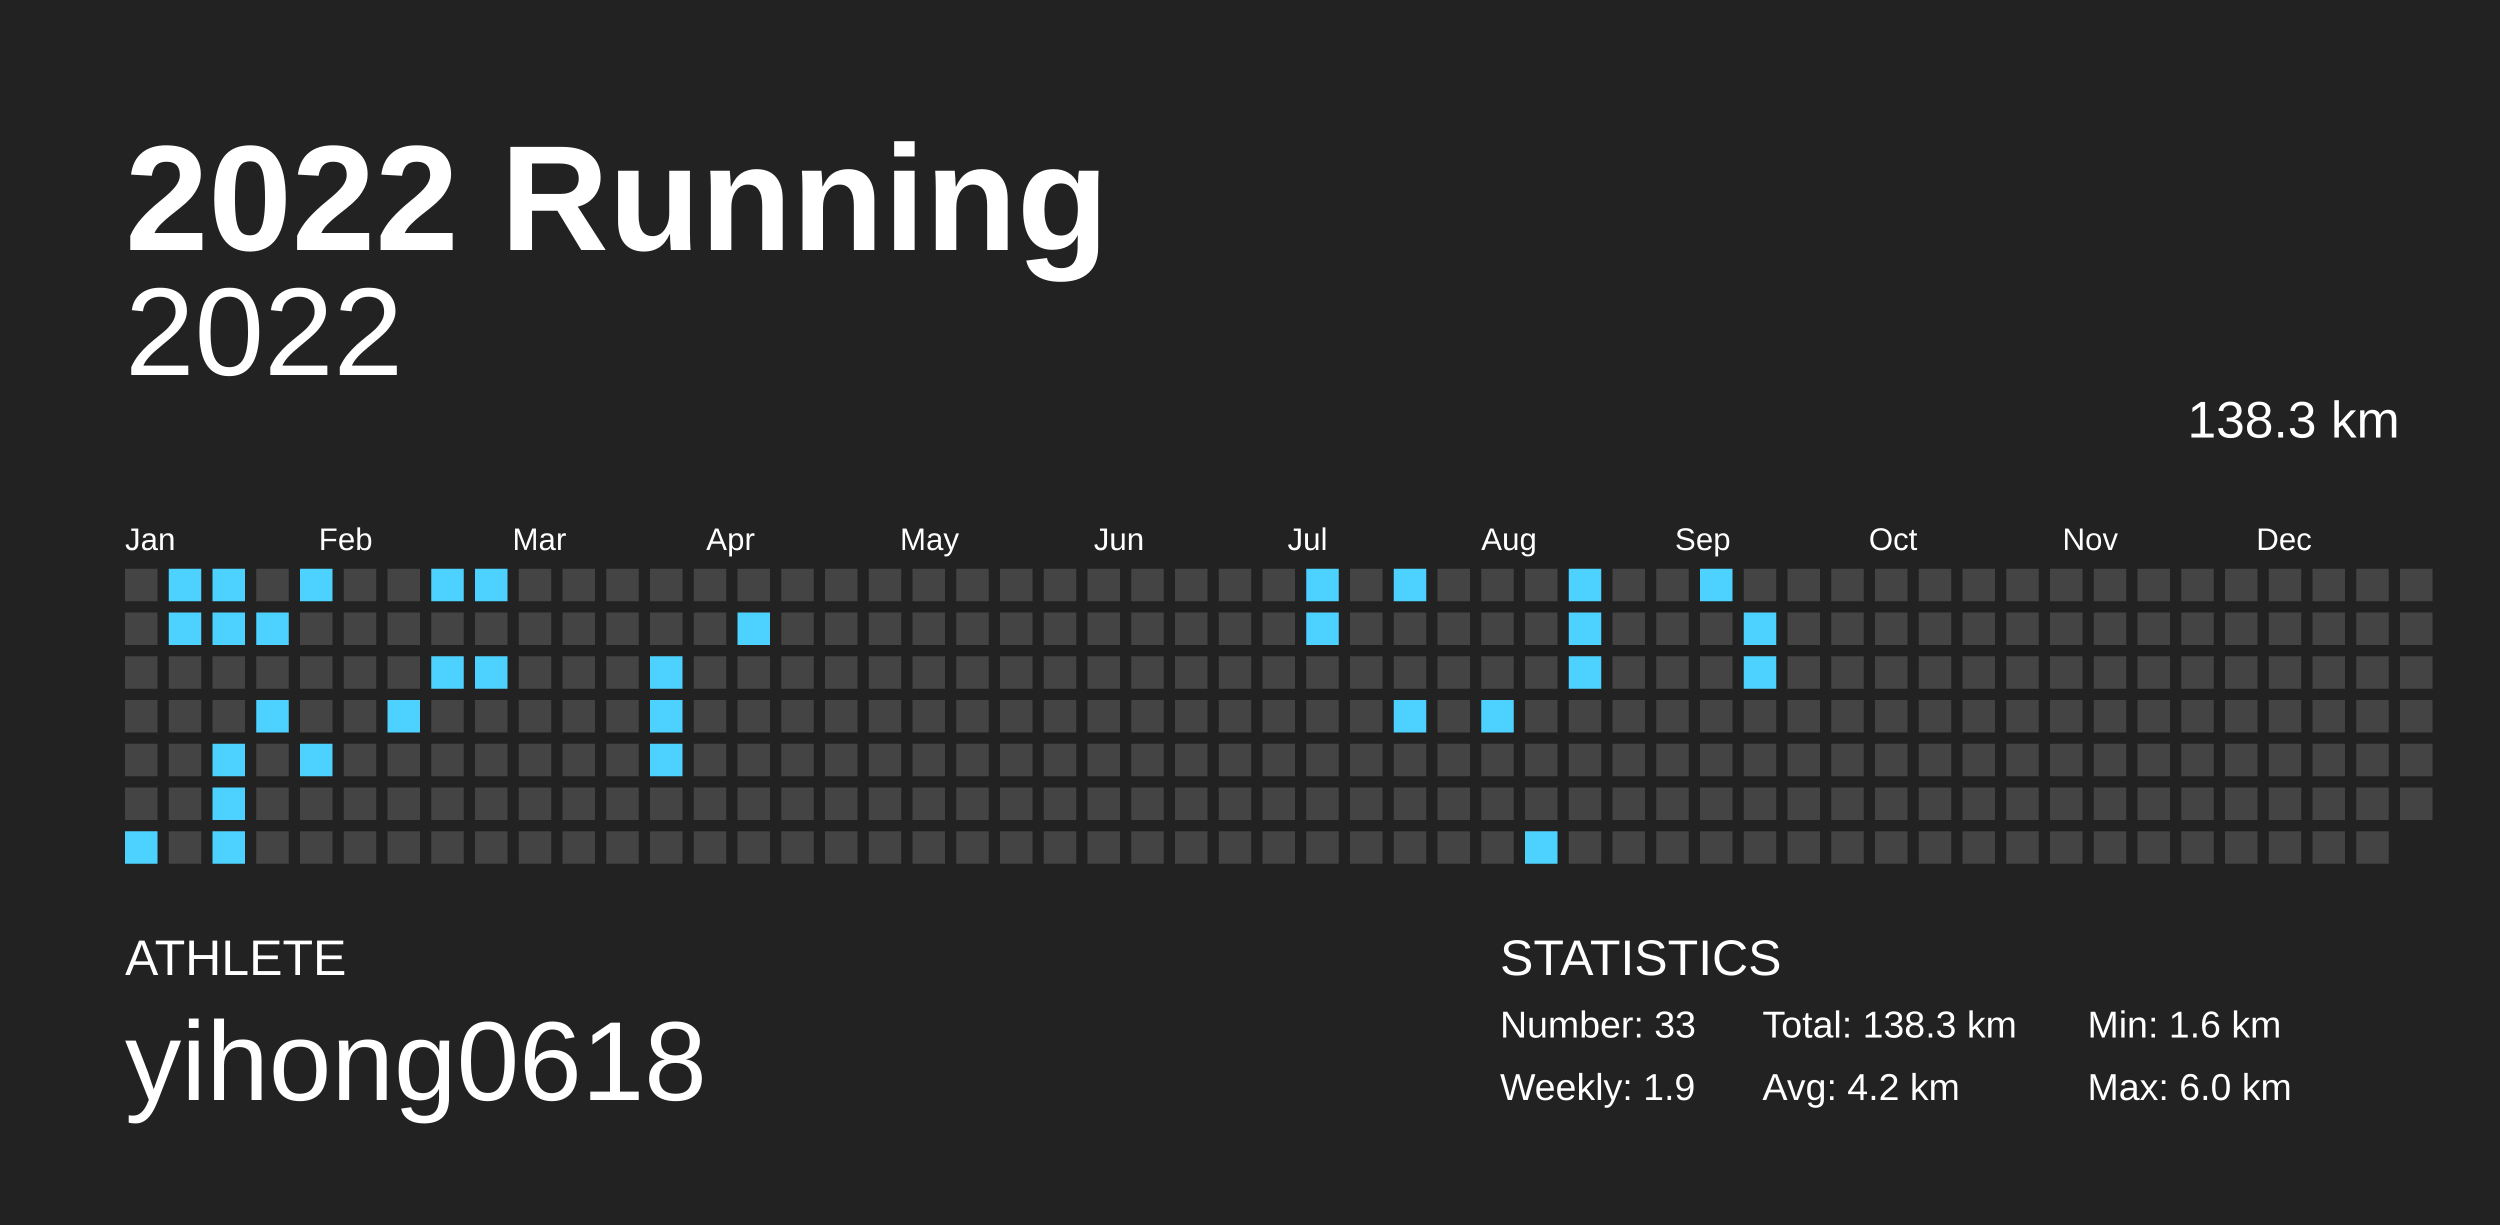
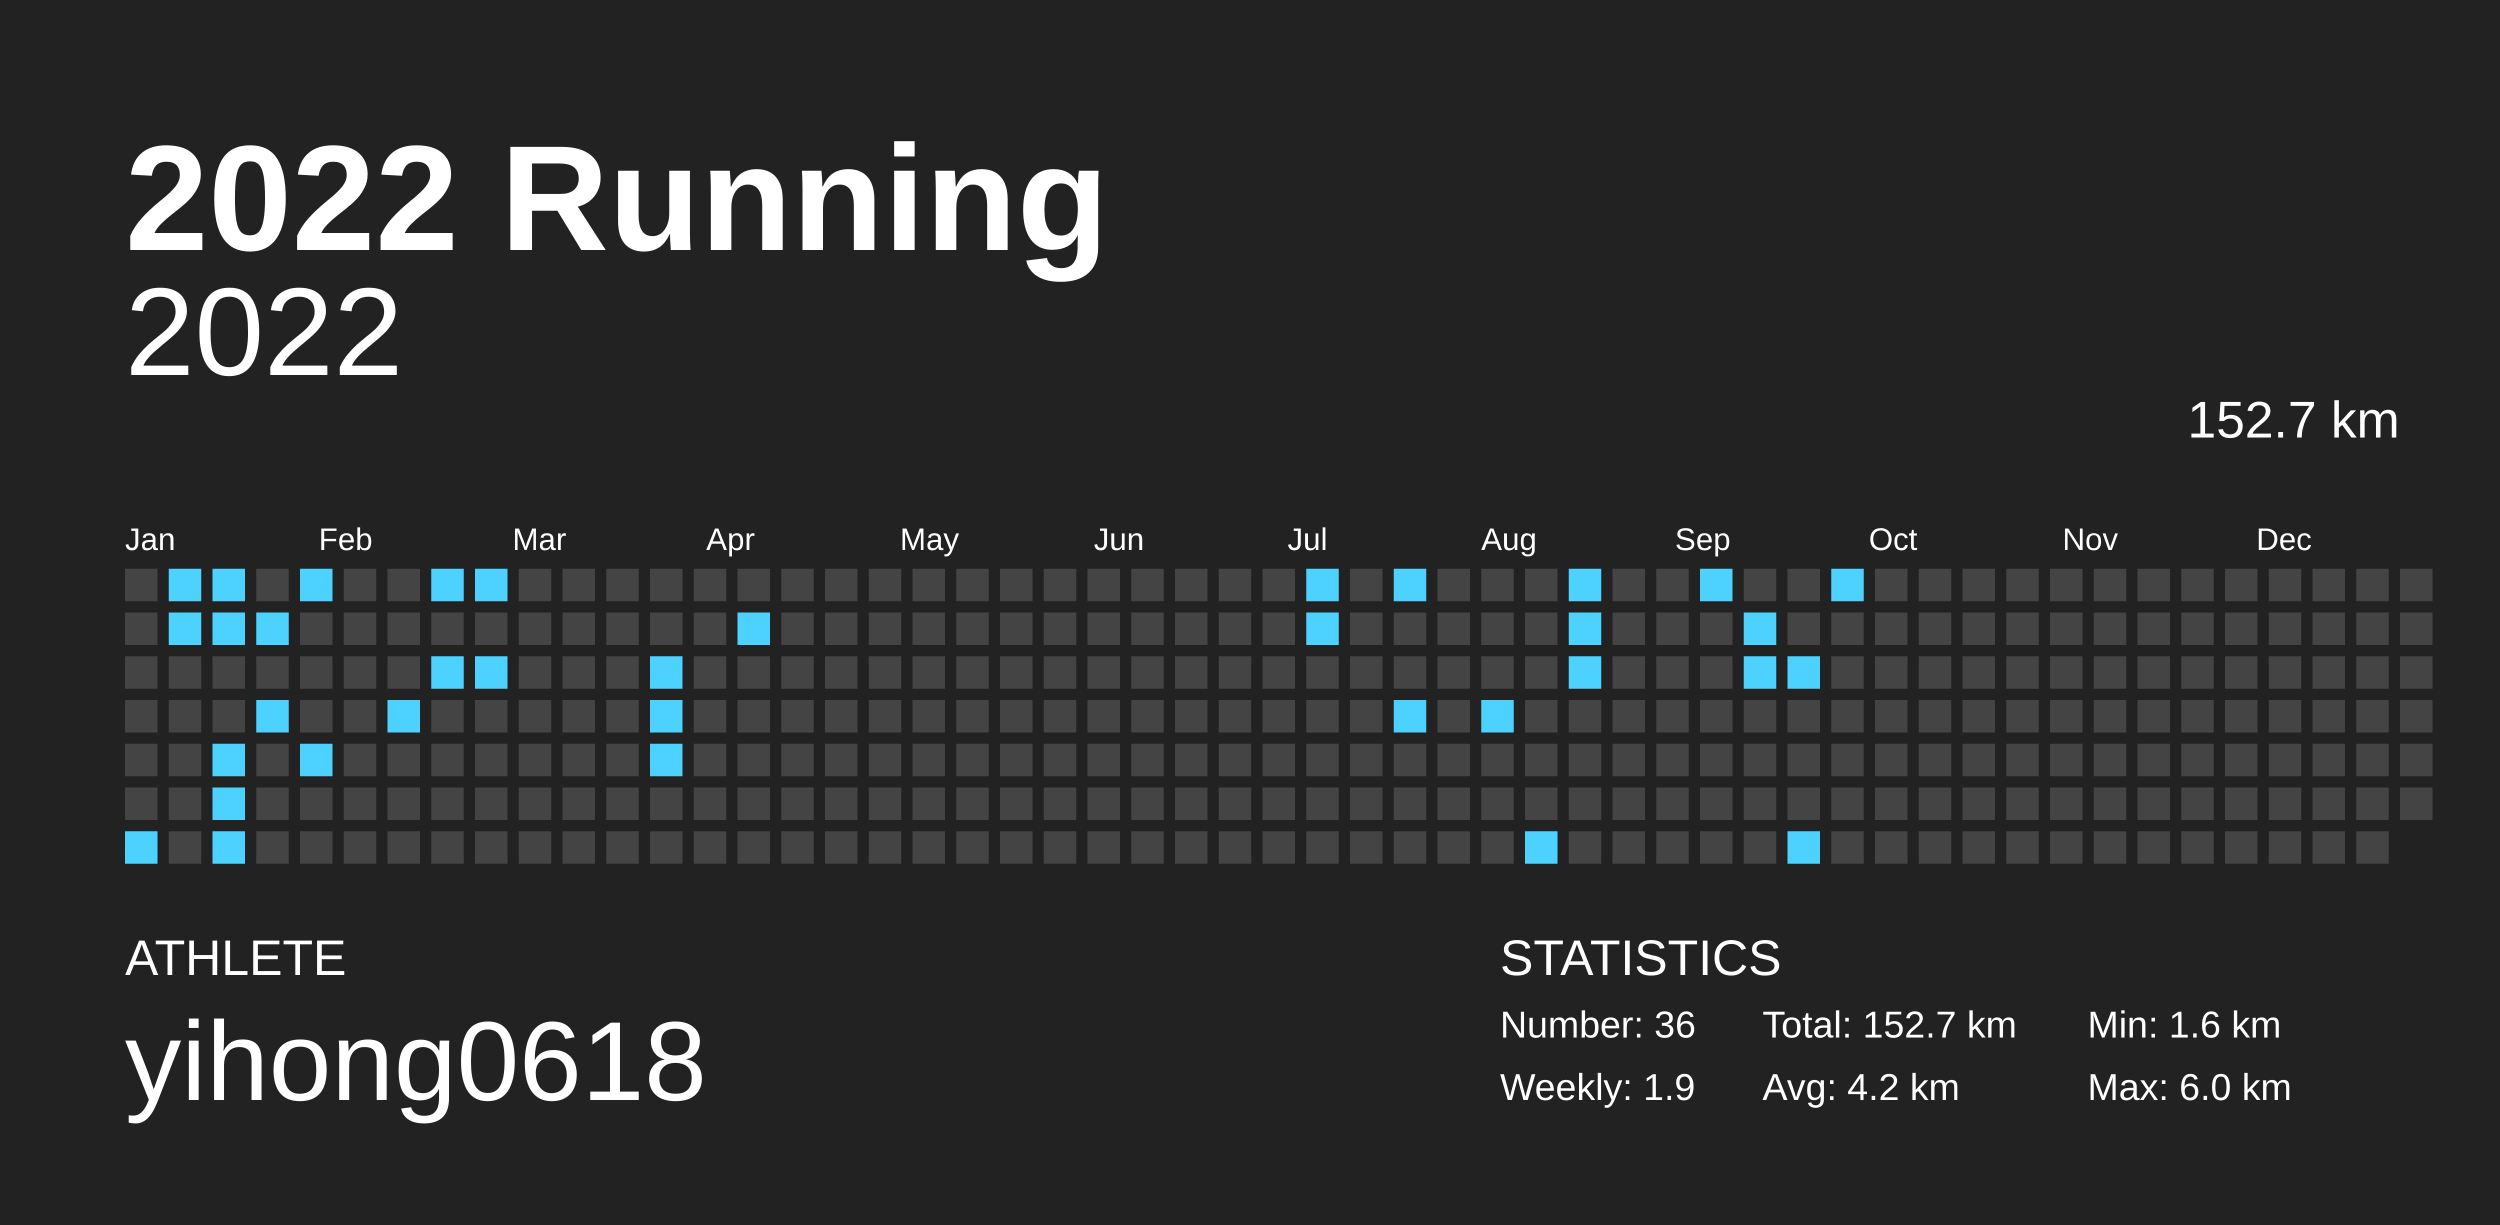
<svg xmlns="http://www.w3.org/2000/svg" baseProfile="full" height="98mm" version="1.1" viewBox="0,0,200,98" width="200mm">
  <defs />
  <rect fill="#222222" height="98" width="200" x="0" y="0" />
  <text fill="#FFFFFF" style="font-size:12px; font-family:Arial; font-weight:bold;" x="10" y="20">2022 Running</text>
  <text fill="#FFFFFF" style="font-size:4px; font-family:Arial" x="10" y="78">ATHLETE</text>
  <text fill="#FFFFFF" style="font-size:9px; font-family:Arial" x="10" y="88">yihong0618</text>
  <text fill="#FFFFFF" style="font-size:4px; font-family:Arial" x="120" y="78">STATISTICS</text>
-   <text fill="#FFFFFF" style="font-size:3px; font-family:Arial" x="120" y="83">Number: 33</text>
+   <text fill="#FFFFFF" style="font-size:3px; font-family:Arial" x="120" y="83">Number: 36</text>
  <text fill="#FFFFFF" style="font-size:3px; font-family:Arial" x="120" y="88">Weekly: 1.9</text>
-   <text fill="#FFFFFF" style="font-size:3px; font-family:Arial" x="141" y="83">Total: 138.3 km</text>
+   <text fill="#FFFFFF" style="font-size:3px; font-family:Arial" x="141" y="83">Total: 152.7 km</text>
  <text fill="#FFFFFF" style="font-size:3px; font-family:Arial" x="141" y="88">Avg: 4.2 km</text>
  <text fill="#FFFFFF" style="font-size:3px; font-family:Arial" x="167" y="83">Min: 1.6 km</text>
  <text fill="#FFFFFF" style="font-size:3px; font-family:Arial" x="167" y="88">Max: 6.0 km</text>
  <text alignment-baseline="hanging" fill="#FFFFFF" style="font-size:10.0px; font-family:Arial;" x="10" y="30">2022</text>
-   <text alignment-baseline="hanging" fill="#FFFFFF" style="font-size:4.125px; font-family:Arial;" x="175" y="35">138.3 km</text>
+   <text alignment-baseline="hanging" fill="#FFFFFF" style="font-size:4.125px; font-family:Arial;" x="175" y="35">152.7 km</text>
  <text fill="#FFFFFF" style="font-size:2.5px; font-family:Arial" x="10.0" y="44">Jan</text>
  <text fill="#FFFFFF" style="font-size:2.5px; font-family:Arial" x="25.5" y="44">Feb</text>
  <text fill="#FFFFFF" style="font-size:2.5px; font-family:Arial" x="41.0" y="44">Mar</text>
  <text fill="#FFFFFF" style="font-size:2.5px; font-family:Arial" x="56.5" y="44">Apr</text>
  <text fill="#FFFFFF" style="font-size:2.5px; font-family:Arial" x="72.0" y="44">May</text>
  <text fill="#FFFFFF" style="font-size:2.5px; font-family:Arial" x="87.5" y="44">Jun</text>
  <text fill="#FFFFFF" style="font-size:2.5px; font-family:Arial" x="103.0" y="44">Jul</text>
  <text fill="#FFFFFF" style="font-size:2.5px; font-family:Arial" x="118.5" y="44">Aug</text>
  <text fill="#FFFFFF" style="font-size:2.5px; font-family:Arial" x="134.0" y="44">Sep</text>
  <text fill="#FFFFFF" style="font-size:2.5px; font-family:Arial" x="149.5" y="44">Oct</text>
  <text fill="#FFFFFF" style="font-size:2.5px; font-family:Arial" x="165.0" y="44">Nov</text>
  <text fill="#FFFFFF" style="font-size:2.5px; font-family:Arial" x="180.5" y="44">Dec</text>
  <rect fill="#444444" height="2.6" width="2.6" x="10.0" y="45.5" />
  <rect fill="#444444" height="2.6" width="2.6" x="10.0" y="49.0" />
  <rect fill="#444444" height="2.6" width="2.6" x="10.0" y="52.5" />
  <rect fill="#444444" height="2.6" width="2.6" x="10.0" y="56.0" />
  <rect fill="#444444" height="2.6" width="2.6" x="10.0" y="59.5" />
  <rect fill="#444444" height="2.6" width="2.6" x="10.0" y="63.0" />
  <rect fill="#4dd2ff" height="2.6" width="2.6" x="10.0" y="66.5" />
  <rect fill="#4dd2ff" height="2.6" width="2.6" x="13.5" y="45.5" />
  <rect fill="#4dd2ff" height="2.6" width="2.6" x="13.5" y="49.0" />
  <rect fill="#444444" height="2.6" width="2.6" x="13.5" y="52.5" />
  <rect fill="#444444" height="2.6" width="2.6" x="13.5" y="56.0" />
  <rect fill="#444444" height="2.6" width="2.6" x="13.5" y="59.5" />
  <rect fill="#444444" height="2.6" width="2.6" x="13.5" y="63.0" />
  <rect fill="#444444" height="2.6" width="2.6" x="13.5" y="66.5" />
  <rect fill="#4dd2ff" height="2.6" width="2.6" x="17.0" y="45.5" />
  <rect fill="#4dd2ff" height="2.6" width="2.6" x="17.0" y="49.0" />
  <rect fill="#444444" height="2.6" width="2.6" x="17.0" y="52.5" />
  <rect fill="#444444" height="2.6" width="2.6" x="17.0" y="56.0" />
  <rect fill="#4dd2ff" height="2.6" width="2.6" x="17.0" y="59.5" />
  <rect fill="#4dd2ff" height="2.6" width="2.6" x="17.0" y="63.0" />
  <rect fill="#4dd2ff" height="2.6" width="2.6" x="17.0" y="66.5" />
  <rect fill="#444444" height="2.6" width="2.6" x="20.5" y="45.5" />
  <rect fill="#4dd2ff" height="2.6" width="2.6" x="20.5" y="49.0" />
  <rect fill="#444444" height="2.6" width="2.6" x="20.5" y="52.5" />
  <rect fill="#4dd2ff" height="2.6" width="2.6" x="20.5" y="56.0" />
  <rect fill="#444444" height="2.6" width="2.6" x="20.5" y="59.5" />
  <rect fill="#444444" height="2.6" width="2.6" x="20.5" y="63.0" />
  <rect fill="#444444" height="2.6" width="2.6" x="20.5" y="66.5" />
  <rect fill="#4dd2ff" height="2.6" width="2.6" x="24.0" y="45.5" />
  <rect fill="#444444" height="2.6" width="2.6" x="24.0" y="49.0" />
  <rect fill="#444444" height="2.6" width="2.6" x="24.0" y="52.5" />
  <rect fill="#444444" height="2.6" width="2.6" x="24.0" y="56.0" />
  <rect fill="#4dd2ff" height="2.6" width="2.6" x="24.0" y="59.5" />
  <rect fill="#444444" height="2.6" width="2.6" x="24.0" y="63.0" />
  <rect fill="#444444" height="2.6" width="2.6" x="24.0" y="66.5" />
  <rect fill="#444444" height="2.6" width="2.6" x="27.5" y="45.5" />
  <rect fill="#444444" height="2.6" width="2.6" x="27.5" y="49.0" />
  <rect fill="#444444" height="2.6" width="2.6" x="27.5" y="52.5" />
  <rect fill="#444444" height="2.6" width="2.6" x="27.5" y="56.0" />
  <rect fill="#444444" height="2.6" width="2.6" x="27.5" y="59.5" />
  <rect fill="#444444" height="2.6" width="2.6" x="27.5" y="63.0" />
  <rect fill="#444444" height="2.6" width="2.6" x="27.5" y="66.5" />
  <rect fill="#444444" height="2.6" width="2.6" x="31.0" y="45.5" />
  <rect fill="#444444" height="2.6" width="2.6" x="31.0" y="49.0" />
  <rect fill="#444444" height="2.6" width="2.6" x="31.0" y="52.5" />
  <rect fill="#4dd2ff" height="2.6" width="2.6" x="31.0" y="56.0" />
  <rect fill="#444444" height="2.6" width="2.6" x="31.0" y="59.5" />
  <rect fill="#444444" height="2.6" width="2.6" x="31.0" y="63.0" />
  <rect fill="#444444" height="2.6" width="2.6" x="31.0" y="66.5" />
  <rect fill="#4dd2ff" height="2.6" width="2.6" x="34.5" y="45.5" />
  <rect fill="#444444" height="2.6" width="2.6" x="34.5" y="49.0" />
  <rect fill="#4dd2ff" height="2.6" width="2.6" x="34.5" y="52.5" />
  <rect fill="#444444" height="2.6" width="2.6" x="34.5" y="56.0" />
  <rect fill="#444444" height="2.6" width="2.6" x="34.5" y="59.5" />
  <rect fill="#444444" height="2.6" width="2.6" x="34.5" y="63.0" />
  <rect fill="#444444" height="2.6" width="2.6" x="34.5" y="66.5" />
  <rect fill="#4dd2ff" height="2.6" width="2.6" x="38.0" y="45.5" />
  <rect fill="#444444" height="2.6" width="2.6" x="38.0" y="49.0" />
  <rect fill="#4dd2ff" height="2.6" width="2.6" x="38.0" y="52.5" />
  <rect fill="#444444" height="2.6" width="2.6" x="38.0" y="56.0" />
  <rect fill="#444444" height="2.6" width="2.6" x="38.0" y="59.5" />
  <rect fill="#444444" height="2.6" width="2.6" x="38.0" y="63.0" />
  <rect fill="#444444" height="2.6" width="2.6" x="38.0" y="66.5" />
  <rect fill="#444444" height="2.6" width="2.6" x="41.5" y="45.5" />
  <rect fill="#444444" height="2.6" width="2.6" x="41.5" y="49.0" />
  <rect fill="#444444" height="2.6" width="2.6" x="41.5" y="52.5" />
  <rect fill="#444444" height="2.6" width="2.6" x="41.5" y="56.0" />
  <rect fill="#444444" height="2.6" width="2.6" x="41.5" y="59.5" />
  <rect fill="#444444" height="2.6" width="2.6" x="41.5" y="63.0" />
  <rect fill="#444444" height="2.6" width="2.6" x="41.5" y="66.5" />
  <rect fill="#444444" height="2.6" width="2.6" x="45.0" y="45.5" />
  <rect fill="#444444" height="2.6" width="2.6" x="45.0" y="49.0" />
  <rect fill="#444444" height="2.6" width="2.6" x="45.0" y="52.5" />
  <rect fill="#444444" height="2.6" width="2.6" x="45.0" y="56.0" />
  <rect fill="#444444" height="2.6" width="2.6" x="45.0" y="59.5" />
  <rect fill="#444444" height="2.6" width="2.6" x="45.0" y="63.0" />
  <rect fill="#444444" height="2.6" width="2.6" x="45.0" y="66.5" />
  <rect fill="#444444" height="2.6" width="2.6" x="48.5" y="45.5" />
  <rect fill="#444444" height="2.6" width="2.6" x="48.5" y="49.0" />
  <rect fill="#444444" height="2.6" width="2.6" x="48.5" y="52.5" />
  <rect fill="#444444" height="2.6" width="2.6" x="48.5" y="56.0" />
  <rect fill="#444444" height="2.6" width="2.6" x="48.5" y="59.5" />
  <rect fill="#444444" height="2.6" width="2.6" x="48.5" y="63.0" />
  <rect fill="#444444" height="2.6" width="2.6" x="48.5" y="66.5" />
  <rect fill="#444444" height="2.6" width="2.6" x="52.0" y="45.5" />
  <rect fill="#444444" height="2.6" width="2.6" x="52.0" y="49.0" />
  <rect fill="#4dd2ff" height="2.6" width="2.6" x="52.0" y="52.5" />
  <rect fill="#4dd2ff" height="2.6" width="2.6" x="52.0" y="56.0" />
  <rect fill="#4dd2ff" height="2.6" width="2.6" x="52.0" y="59.5" />
  <rect fill="#444444" height="2.6" width="2.6" x="52.0" y="63.0" />
  <rect fill="#444444" height="2.6" width="2.6" x="52.0" y="66.5" />
  <rect fill="#444444" height="2.6" width="2.6" x="55.5" y="45.5" />
  <rect fill="#444444" height="2.6" width="2.6" x="55.5" y="49.0" />
  <rect fill="#444444" height="2.6" width="2.6" x="55.5" y="52.5" />
  <rect fill="#444444" height="2.6" width="2.6" x="55.5" y="56.0" />
  <rect fill="#444444" height="2.6" width="2.6" x="55.5" y="59.5" />
  <rect fill="#444444" height="2.6" width="2.6" x="55.5" y="63.0" />
  <rect fill="#444444" height="2.6" width="2.6" x="55.5" y="66.5" />
  <rect fill="#444444" height="2.6" width="2.6" x="59.0" y="45.5" />
  <rect fill="#4dd2ff" height="2.6" width="2.6" x="59.0" y="49.0" />
  <rect fill="#444444" height="2.6" width="2.6" x="59.0" y="52.5" />
  <rect fill="#444444" height="2.6" width="2.6" x="59.0" y="56.0" />
  <rect fill="#444444" height="2.6" width="2.6" x="59.0" y="59.5" />
  <rect fill="#444444" height="2.6" width="2.6" x="59.0" y="63.0" />
  <rect fill="#444444" height="2.6" width="2.6" x="59.0" y="66.5" />
  <rect fill="#444444" height="2.6" width="2.6" x="62.5" y="45.5" />
  <rect fill="#444444" height="2.6" width="2.6" x="62.5" y="49.0" />
  <rect fill="#444444" height="2.6" width="2.6" x="62.5" y="52.5" />
  <rect fill="#444444" height="2.6" width="2.6" x="62.5" y="56.0" />
  <rect fill="#444444" height="2.6" width="2.6" x="62.5" y="59.5" />
  <rect fill="#444444" height="2.6" width="2.6" x="62.5" y="63.0" />
  <rect fill="#444444" height="2.6" width="2.6" x="62.5" y="66.5" />
  <rect fill="#444444" height="2.6" width="2.6" x="66.0" y="45.5" />
  <rect fill="#444444" height="2.6" width="2.6" x="66.0" y="49.0" />
  <rect fill="#444444" height="2.6" width="2.6" x="66.0" y="52.5" />
  <rect fill="#444444" height="2.6" width="2.6" x="66.0" y="56.0" />
  <rect fill="#444444" height="2.6" width="2.6" x="66.0" y="59.5" />
  <rect fill="#444444" height="2.6" width="2.6" x="66.0" y="63.0" />
  <rect fill="#444444" height="2.6" width="2.6" x="66.0" y="66.5" />
  <rect fill="#444444" height="2.6" width="2.6" x="69.5" y="45.5" />
  <rect fill="#444444" height="2.6" width="2.6" x="69.5" y="49.0" />
  <rect fill="#444444" height="2.6" width="2.6" x="69.5" y="52.5" />
  <rect fill="#444444" height="2.6" width="2.6" x="69.5" y="56.0" />
  <rect fill="#444444" height="2.6" width="2.6" x="69.5" y="59.5" />
  <rect fill="#444444" height="2.6" width="2.6" x="69.5" y="63.0" />
  <rect fill="#444444" height="2.6" width="2.6" x="69.5" y="66.5" />
  <rect fill="#444444" height="2.6" width="2.6" x="73.0" y="45.5" />
  <rect fill="#444444" height="2.6" width="2.6" x="73.0" y="49.0" />
  <rect fill="#444444" height="2.6" width="2.6" x="73.0" y="52.5" />
  <rect fill="#444444" height="2.6" width="2.6" x="73.0" y="56.0" />
  <rect fill="#444444" height="2.6" width="2.6" x="73.0" y="59.5" />
  <rect fill="#444444" height="2.6" width="2.6" x="73.0" y="63.0" />
  <rect fill="#444444" height="2.6" width="2.6" x="73.0" y="66.5" />
  <rect fill="#444444" height="2.6" width="2.6" x="76.5" y="45.5" />
  <rect fill="#444444" height="2.6" width="2.6" x="76.5" y="49.0" />
  <rect fill="#444444" height="2.6" width="2.6" x="76.5" y="52.5" />
  <rect fill="#444444" height="2.6" width="2.6" x="76.5" y="56.0" />
  <rect fill="#444444" height="2.6" width="2.6" x="76.5" y="59.5" />
  <rect fill="#444444" height="2.6" width="2.6" x="76.5" y="63.0" />
  <rect fill="#444444" height="2.6" width="2.6" x="76.5" y="66.5" />
  <rect fill="#444444" height="2.6" width="2.6" x="80.0" y="45.5" />
  <rect fill="#444444" height="2.6" width="2.6" x="80.0" y="49.0" />
  <rect fill="#444444" height="2.6" width="2.6" x="80.0" y="52.5" />
  <rect fill="#444444" height="2.6" width="2.6" x="80.0" y="56.0" />
  <rect fill="#444444" height="2.6" width="2.6" x="80.0" y="59.5" />
  <rect fill="#444444" height="2.6" width="2.6" x="80.0" y="63.0" />
  <rect fill="#444444" height="2.6" width="2.6" x="80.0" y="66.5" />
  <rect fill="#444444" height="2.6" width="2.6" x="83.5" y="45.5" />
  <rect fill="#444444" height="2.6" width="2.6" x="83.5" y="49.0" />
  <rect fill="#444444" height="2.6" width="2.6" x="83.5" y="52.5" />
  <rect fill="#444444" height="2.6" width="2.6" x="83.5" y="56.0" />
  <rect fill="#444444" height="2.6" width="2.6" x="83.5" y="59.5" />
  <rect fill="#444444" height="2.6" width="2.6" x="83.5" y="63.0" />
  <rect fill="#444444" height="2.6" width="2.6" x="83.5" y="66.5" />
  <rect fill="#444444" height="2.6" width="2.6" x="87.0" y="45.5" />
  <rect fill="#444444" height="2.6" width="2.6" x="87.0" y="49.0" />
  <rect fill="#444444" height="2.6" width="2.6" x="87.0" y="52.5" />
  <rect fill="#444444" height="2.6" width="2.6" x="87.0" y="56.0" />
  <rect fill="#444444" height="2.6" width="2.6" x="87.0" y="59.5" />
  <rect fill="#444444" height="2.6" width="2.6" x="87.0" y="63.0" />
  <rect fill="#444444" height="2.6" width="2.6" x="87.0" y="66.5" />
  <rect fill="#444444" height="2.6" width="2.6" x="90.5" y="45.5" />
  <rect fill="#444444" height="2.6" width="2.6" x="90.5" y="49.0" />
  <rect fill="#444444" height="2.6" width="2.6" x="90.5" y="52.5" />
  <rect fill="#444444" height="2.6" width="2.6" x="90.5" y="56.0" />
  <rect fill="#444444" height="2.6" width="2.6" x="90.5" y="59.5" />
  <rect fill="#444444" height="2.6" width="2.6" x="90.5" y="63.0" />
  <rect fill="#444444" height="2.6" width="2.6" x="90.5" y="66.5" />
  <rect fill="#444444" height="2.6" width="2.6" x="94.0" y="45.5" />
  <rect fill="#444444" height="2.6" width="2.6" x="94.0" y="49.0" />
  <rect fill="#444444" height="2.6" width="2.6" x="94.0" y="52.5" />
  <rect fill="#444444" height="2.6" width="2.6" x="94.0" y="56.0" />
  <rect fill="#444444" height="2.6" width="2.6" x="94.0" y="59.5" />
  <rect fill="#444444" height="2.6" width="2.6" x="94.0" y="63.0" />
  <rect fill="#444444" height="2.6" width="2.6" x="94.0" y="66.5" />
  <rect fill="#444444" height="2.6" width="2.6" x="97.5" y="45.5" />
  <rect fill="#444444" height="2.6" width="2.6" x="97.5" y="49.0" />
  <rect fill="#444444" height="2.6" width="2.6" x="97.5" y="52.5" />
  <rect fill="#444444" height="2.6" width="2.6" x="97.5" y="56.0" />
  <rect fill="#444444" height="2.6" width="2.6" x="97.5" y="59.5" />
  <rect fill="#444444" height="2.6" width="2.6" x="97.5" y="63.0" />
  <rect fill="#444444" height="2.6" width="2.6" x="97.5" y="66.5" />
  <rect fill="#444444" height="2.6" width="2.6" x="101.0" y="45.5" />
  <rect fill="#444444" height="2.6" width="2.6" x="101.0" y="49.0" />
  <rect fill="#444444" height="2.6" width="2.6" x="101.0" y="52.5" />
  <rect fill="#444444" height="2.6" width="2.6" x="101.0" y="56.0" />
  <rect fill="#444444" height="2.6" width="2.6" x="101.0" y="59.5" />
  <rect fill="#444444" height="2.6" width="2.6" x="101.0" y="63.0" />
  <rect fill="#444444" height="2.6" width="2.6" x="101.0" y="66.5" />
  <rect fill="#4dd2ff" height="2.6" width="2.6" x="104.5" y="45.5" />
  <rect fill="#4dd2ff" height="2.6" width="2.6" x="104.5" y="49.0" />
  <rect fill="#444444" height="2.6" width="2.6" x="104.5" y="52.5" />
  <rect fill="#444444" height="2.6" width="2.6" x="104.5" y="56.0" />
  <rect fill="#444444" height="2.6" width="2.6" x="104.5" y="59.5" />
  <rect fill="#444444" height="2.6" width="2.6" x="104.5" y="63.0" />
  <rect fill="#444444" height="2.6" width="2.6" x="104.5" y="66.5" />
  <rect fill="#444444" height="2.6" width="2.6" x="108.0" y="45.5" />
  <rect fill="#444444" height="2.6" width="2.6" x="108.0" y="49.0" />
  <rect fill="#444444" height="2.6" width="2.6" x="108.0" y="52.5" />
  <rect fill="#444444" height="2.6" width="2.6" x="108.0" y="56.0" />
  <rect fill="#444444" height="2.6" width="2.6" x="108.0" y="59.5" />
  <rect fill="#444444" height="2.6" width="2.6" x="108.0" y="63.0" />
  <rect fill="#444444" height="2.6" width="2.6" x="108.0" y="66.5" />
  <rect fill="#4dd2ff" height="2.6" width="2.6" x="111.5" y="45.5" />
  <rect fill="#444444" height="2.6" width="2.6" x="111.5" y="49.0" />
  <rect fill="#444444" height="2.6" width="2.6" x="111.5" y="52.5" />
  <rect fill="#4dd2ff" height="2.6" width="2.6" x="111.5" y="56.0" />
  <rect fill="#444444" height="2.6" width="2.6" x="111.5" y="59.5" />
  <rect fill="#444444" height="2.6" width="2.6" x="111.5" y="63.0" />
  <rect fill="#444444" height="2.6" width="2.6" x="111.5" y="66.5" />
  <rect fill="#444444" height="2.6" width="2.6" x="115.0" y="45.5" />
  <rect fill="#444444" height="2.6" width="2.6" x="115.0" y="49.0" />
  <rect fill="#444444" height="2.6" width="2.6" x="115.0" y="52.5" />
  <rect fill="#444444" height="2.6" width="2.6" x="115.0" y="56.0" />
  <rect fill="#444444" height="2.6" width="2.6" x="115.0" y="59.5" />
  <rect fill="#444444" height="2.6" width="2.6" x="115.0" y="63.0" />
  <rect fill="#444444" height="2.6" width="2.6" x="115.0" y="66.5" />
  <rect fill="#444444" height="2.6" width="2.6" x="118.5" y="45.5" />
  <rect fill="#444444" height="2.6" width="2.6" x="118.5" y="49.0" />
  <rect fill="#444444" height="2.6" width="2.6" x="118.5" y="52.5" />
  <rect fill="#4dd2ff" height="2.6" width="2.6" x="118.5" y="56.0" />
  <rect fill="#444444" height="2.6" width="2.6" x="118.5" y="59.5" />
  <rect fill="#444444" height="2.6" width="2.6" x="118.5" y="63.0" />
  <rect fill="#444444" height="2.6" width="2.6" x="118.5" y="66.5" />
  <rect fill="#444444" height="2.6" width="2.6" x="122.0" y="45.5" />
  <rect fill="#444444" height="2.6" width="2.6" x="122.0" y="49.0" />
  <rect fill="#444444" height="2.6" width="2.6" x="122.0" y="52.5" />
  <rect fill="#444444" height="2.6" width="2.6" x="122.0" y="56.0" />
  <rect fill="#444444" height="2.6" width="2.6" x="122.0" y="59.5" />
  <rect fill="#444444" height="2.6" width="2.6" x="122.0" y="63.0" />
  <rect fill="#4dd2ff" height="2.6" width="2.6" x="122.0" y="66.5" />
  <rect fill="#4dd2ff" height="2.6" width="2.6" x="125.5" y="45.5" />
  <rect fill="#4dd2ff" height="2.6" width="2.6" x="125.5" y="49.0" />
  <rect fill="#4dd2ff" height="2.6" width="2.6" x="125.5" y="52.5" />
  <rect fill="#444444" height="2.6" width="2.6" x="125.5" y="56.0" />
  <rect fill="#444444" height="2.6" width="2.6" x="125.5" y="59.5" />
  <rect fill="#444444" height="2.6" width="2.6" x="125.5" y="63.0" />
  <rect fill="#444444" height="2.6" width="2.6" x="125.5" y="66.5" />
  <rect fill="#444444" height="2.6" width="2.6" x="129.0" y="45.5" />
  <rect fill="#444444" height="2.6" width="2.6" x="129.0" y="49.0" />
  <rect fill="#444444" height="2.6" width="2.6" x="129.0" y="52.5" />
  <rect fill="#444444" height="2.6" width="2.6" x="129.0" y="56.0" />
  <rect fill="#444444" height="2.6" width="2.6" x="129.0" y="59.5" />
  <rect fill="#444444" height="2.6" width="2.6" x="129.0" y="63.0" />
  <rect fill="#444444" height="2.6" width="2.6" x="129.0" y="66.5" />
  <rect fill="#444444" height="2.6" width="2.6" x="132.5" y="45.5" />
  <rect fill="#444444" height="2.6" width="2.6" x="132.5" y="49.0" />
  <rect fill="#444444" height="2.6" width="2.6" x="132.5" y="52.5" />
  <rect fill="#444444" height="2.6" width="2.6" x="132.5" y="56.0" />
  <rect fill="#444444" height="2.6" width="2.6" x="132.5" y="59.5" />
  <rect fill="#444444" height="2.6" width="2.6" x="132.5" y="63.0" />
  <rect fill="#444444" height="2.6" width="2.6" x="132.5" y="66.5" />
  <rect fill="#4dd2ff" height="2.6" width="2.6" x="136.0" y="45.5" />
  <rect fill="#444444" height="2.6" width="2.6" x="136.0" y="49.0" />
  <rect fill="#444444" height="2.6" width="2.6" x="136.0" y="52.5" />
  <rect fill="#444444" height="2.6" width="2.6" x="136.0" y="56.0" />
  <rect fill="#444444" height="2.6" width="2.6" x="136.0" y="59.5" />
  <rect fill="#444444" height="2.6" width="2.6" x="136.0" y="63.0" />
  <rect fill="#444444" height="2.6" width="2.6" x="136.0" y="66.5" />
  <rect fill="#444444" height="2.6" width="2.6" x="139.5" y="45.5" />
  <rect fill="#4dd2ff" height="2.6" width="2.6" x="139.5" y="49.0" />
  <rect fill="#4dd2ff" height="2.6" width="2.6" x="139.5" y="52.5" />
  <rect fill="#444444" height="2.6" width="2.6" x="139.5" y="56.0" />
  <rect fill="#444444" height="2.6" width="2.6" x="139.5" y="59.5" />
  <rect fill="#444444" height="2.6" width="2.6" x="139.5" y="63.0" />
  <rect fill="#444444" height="2.6" width="2.6" x="139.5" y="66.5" />
  <rect fill="#444444" height="2.6" width="2.6" x="143.0" y="45.5" />
  <rect fill="#444444" height="2.6" width="2.6" x="143.0" y="49.0" />
-   <rect fill="#444444" height="2.6" width="2.6" x="143.0" y="52.5" />
+   <rect fill="#4dd2ff" height="2.6" width="2.6" x="143.0" y="52.5" />
  <rect fill="#444444" height="2.6" width="2.6" x="143.0" y="56.0" />
  <rect fill="#444444" height="2.6" width="2.6" x="143.0" y="59.5" />
  <rect fill="#444444" height="2.6" width="2.6" x="143.0" y="63.0" />
-   <rect fill="#444444" height="2.6" width="2.6" x="143.0" y="66.5" />
-   <rect fill="#444444" height="2.6" width="2.6" x="146.5" y="45.5" />
+   <rect fill="#4dd2ff" height="2.6" width="2.6" x="143.0" y="66.5" />
+   <rect fill="#4dd2ff" height="2.6" width="2.6" x="146.5" y="45.5" />
  <rect fill="#444444" height="2.6" width="2.6" x="146.5" y="49.0" />
  <rect fill="#444444" height="2.6" width="2.6" x="146.5" y="52.5" />
  <rect fill="#444444" height="2.6" width="2.6" x="146.5" y="56.0" />
  <rect fill="#444444" height="2.6" width="2.6" x="146.5" y="59.5" />
  <rect fill="#444444" height="2.6" width="2.6" x="146.5" y="63.0" />
  <rect fill="#444444" height="2.6" width="2.6" x="146.5" y="66.5" />
  <rect fill="#444444" height="2.6" width="2.6" x="150.0" y="45.5" />
  <rect fill="#444444" height="2.6" width="2.6" x="150.0" y="49.0" />
  <rect fill="#444444" height="2.6" width="2.6" x="150.0" y="52.5" />
  <rect fill="#444444" height="2.6" width="2.6" x="150.0" y="56.0" />
  <rect fill="#444444" height="2.6" width="2.6" x="150.0" y="59.5" />
  <rect fill="#444444" height="2.6" width="2.6" x="150.0" y="63.0" />
  <rect fill="#444444" height="2.6" width="2.6" x="150.0" y="66.5" />
  <rect fill="#444444" height="2.6" width="2.6" x="153.5" y="45.5" />
  <rect fill="#444444" height="2.6" width="2.6" x="153.5" y="49.0" />
  <rect fill="#444444" height="2.6" width="2.6" x="153.5" y="52.5" />
  <rect fill="#444444" height="2.6" width="2.6" x="153.5" y="56.0" />
  <rect fill="#444444" height="2.6" width="2.6" x="153.5" y="59.5" />
  <rect fill="#444444" height="2.6" width="2.6" x="153.5" y="63.0" />
  <rect fill="#444444" height="2.6" width="2.6" x="153.5" y="66.5" />
  <rect fill="#444444" height="2.6" width="2.6" x="157.0" y="45.5" />
  <rect fill="#444444" height="2.6" width="2.6" x="157.0" y="49.0" />
  <rect fill="#444444" height="2.6" width="2.6" x="157.0" y="52.5" />
  <rect fill="#444444" height="2.6" width="2.6" x="157.0" y="56.0" />
  <rect fill="#444444" height="2.6" width="2.6" x="157.0" y="59.5" />
  <rect fill="#444444" height="2.6" width="2.6" x="157.0" y="63.0" />
  <rect fill="#444444" height="2.6" width="2.6" x="157.0" y="66.5" />
  <rect fill="#444444" height="2.6" width="2.6" x="160.5" y="45.5" />
  <rect fill="#444444" height="2.6" width="2.6" x="160.5" y="49.0" />
  <rect fill="#444444" height="2.6" width="2.6" x="160.5" y="52.5" />
  <rect fill="#444444" height="2.6" width="2.6" x="160.5" y="56.0" />
  <rect fill="#444444" height="2.6" width="2.6" x="160.5" y="59.5" />
  <rect fill="#444444" height="2.6" width="2.6" x="160.5" y="63.0" />
  <rect fill="#444444" height="2.6" width="2.6" x="160.5" y="66.5" />
  <rect fill="#444444" height="2.6" width="2.6" x="164.0" y="45.5" />
  <rect fill="#444444" height="2.6" width="2.6" x="164.0" y="49.0" />
  <rect fill="#444444" height="2.6" width="2.6" x="164.0" y="52.5" />
  <rect fill="#444444" height="2.6" width="2.6" x="164.0" y="56.0" />
  <rect fill="#444444" height="2.6" width="2.6" x="164.0" y="59.5" />
  <rect fill="#444444" height="2.6" width="2.6" x="164.0" y="63.0" />
  <rect fill="#444444" height="2.6" width="2.6" x="164.0" y="66.5" />
  <rect fill="#444444" height="2.6" width="2.6" x="167.5" y="45.5" />
  <rect fill="#444444" height="2.6" width="2.6" x="167.5" y="49.0" />
  <rect fill="#444444" height="2.6" width="2.6" x="167.5" y="52.5" />
  <rect fill="#444444" height="2.6" width="2.6" x="167.5" y="56.0" />
  <rect fill="#444444" height="2.6" width="2.6" x="167.5" y="59.5" />
  <rect fill="#444444" height="2.6" width="2.6" x="167.5" y="63.0" />
  <rect fill="#444444" height="2.6" width="2.6" x="167.5" y="66.5" />
  <rect fill="#444444" height="2.6" width="2.6" x="171.0" y="45.5" />
  <rect fill="#444444" height="2.6" width="2.6" x="171.0" y="49.0" />
  <rect fill="#444444" height="2.6" width="2.6" x="171.0" y="52.5" />
  <rect fill="#444444" height="2.6" width="2.6" x="171.0" y="56.0" />
  <rect fill="#444444" height="2.6" width="2.6" x="171.0" y="59.5" />
  <rect fill="#444444" height="2.6" width="2.6" x="171.0" y="63.0" />
  <rect fill="#444444" height="2.6" width="2.6" x="171.0" y="66.5" />
  <rect fill="#444444" height="2.6" width="2.6" x="174.5" y="45.5" />
  <rect fill="#444444" height="2.6" width="2.6" x="174.5" y="49.0" />
  <rect fill="#444444" height="2.6" width="2.6" x="174.5" y="52.5" />
  <rect fill="#444444" height="2.6" width="2.6" x="174.5" y="56.0" />
  <rect fill="#444444" height="2.6" width="2.6" x="174.5" y="59.5" />
  <rect fill="#444444" height="2.6" width="2.6" x="174.5" y="63.0" />
  <rect fill="#444444" height="2.6" width="2.6" x="174.5" y="66.5" />
  <rect fill="#444444" height="2.6" width="2.6" x="178.0" y="45.5" />
  <rect fill="#444444" height="2.6" width="2.6" x="178.0" y="49.0" />
  <rect fill="#444444" height="2.6" width="2.6" x="178.0" y="52.5" />
  <rect fill="#444444" height="2.6" width="2.6" x="178.0" y="56.0" />
  <rect fill="#444444" height="2.6" width="2.6" x="178.0" y="59.5" />
  <rect fill="#444444" height="2.6" width="2.6" x="178.0" y="63.0" />
  <rect fill="#444444" height="2.6" width="2.6" x="178.0" y="66.5" />
  <rect fill="#444444" height="2.6" width="2.6" x="181.5" y="45.5" />
  <rect fill="#444444" height="2.6" width="2.6" x="181.5" y="49.0" />
  <rect fill="#444444" height="2.6" width="2.6" x="181.5" y="52.5" />
  <rect fill="#444444" height="2.6" width="2.6" x="181.5" y="56.0" />
  <rect fill="#444444" height="2.6" width="2.6" x="181.5" y="59.5" />
  <rect fill="#444444" height="2.6" width="2.6" x="181.5" y="63.0" />
  <rect fill="#444444" height="2.6" width="2.6" x="181.5" y="66.5" />
  <rect fill="#444444" height="2.6" width="2.6" x="185.0" y="45.5" />
  <rect fill="#444444" height="2.6" width="2.6" x="185.0" y="49.0" />
  <rect fill="#444444" height="2.6" width="2.6" x="185.0" y="52.5" />
  <rect fill="#444444" height="2.6" width="2.6" x="185.0" y="56.0" />
  <rect fill="#444444" height="2.6" width="2.6" x="185.0" y="59.5" />
  <rect fill="#444444" height="2.6" width="2.6" x="185.0" y="63.0" />
  <rect fill="#444444" height="2.6" width="2.6" x="185.0" y="66.5" />
  <rect fill="#444444" height="2.6" width="2.6" x="188.5" y="45.5" />
  <rect fill="#444444" height="2.6" width="2.6" x="188.5" y="49.0" />
  <rect fill="#444444" height="2.6" width="2.6" x="188.5" y="52.5" />
  <rect fill="#444444" height="2.6" width="2.6" x="188.5" y="56.0" />
  <rect fill="#444444" height="2.6" width="2.6" x="188.5" y="59.5" />
  <rect fill="#444444" height="2.6" width="2.6" x="188.5" y="63.0" />
  <rect fill="#444444" height="2.6" width="2.6" x="188.5" y="66.5" />
  <rect fill="#444444" height="2.6" width="2.6" x="192.0" y="45.5" />
  <rect fill="#444444" height="2.6" width="2.6" x="192.0" y="49.0" />
  <rect fill="#444444" height="2.6" width="2.6" x="192.0" y="52.5" />
  <rect fill="#444444" height="2.6" width="2.6" x="192.0" y="56.0" />
  <rect fill="#444444" height="2.6" width="2.6" x="192.0" y="59.5" />
  <rect fill="#444444" height="2.6" width="2.6" x="192.0" y="63.0" />
</svg>
